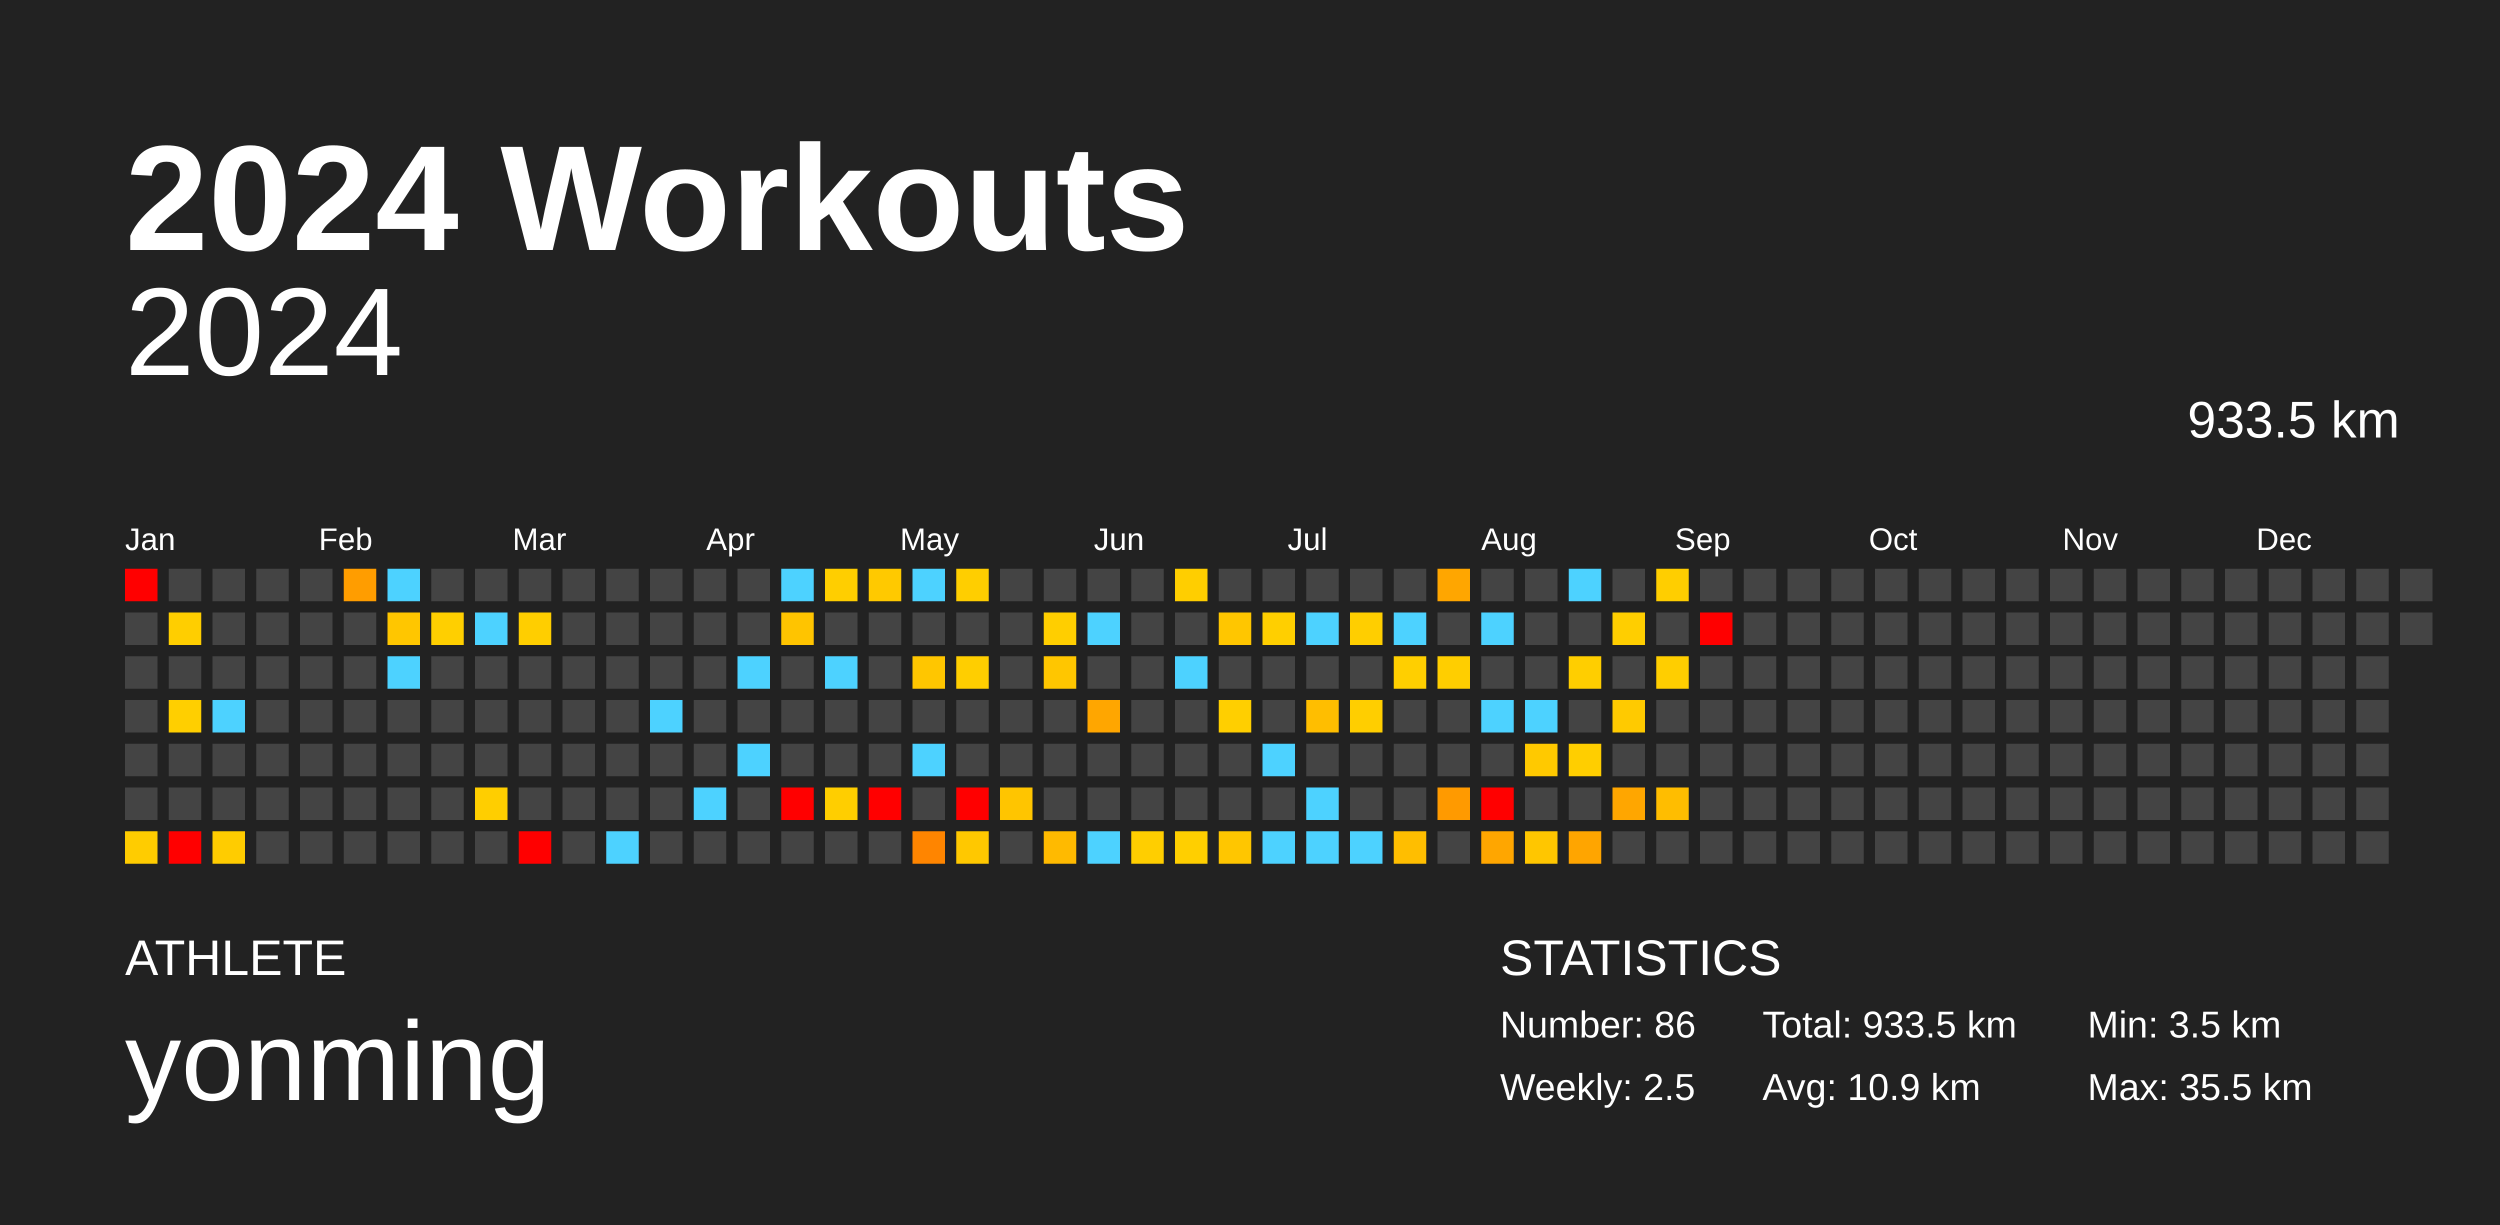
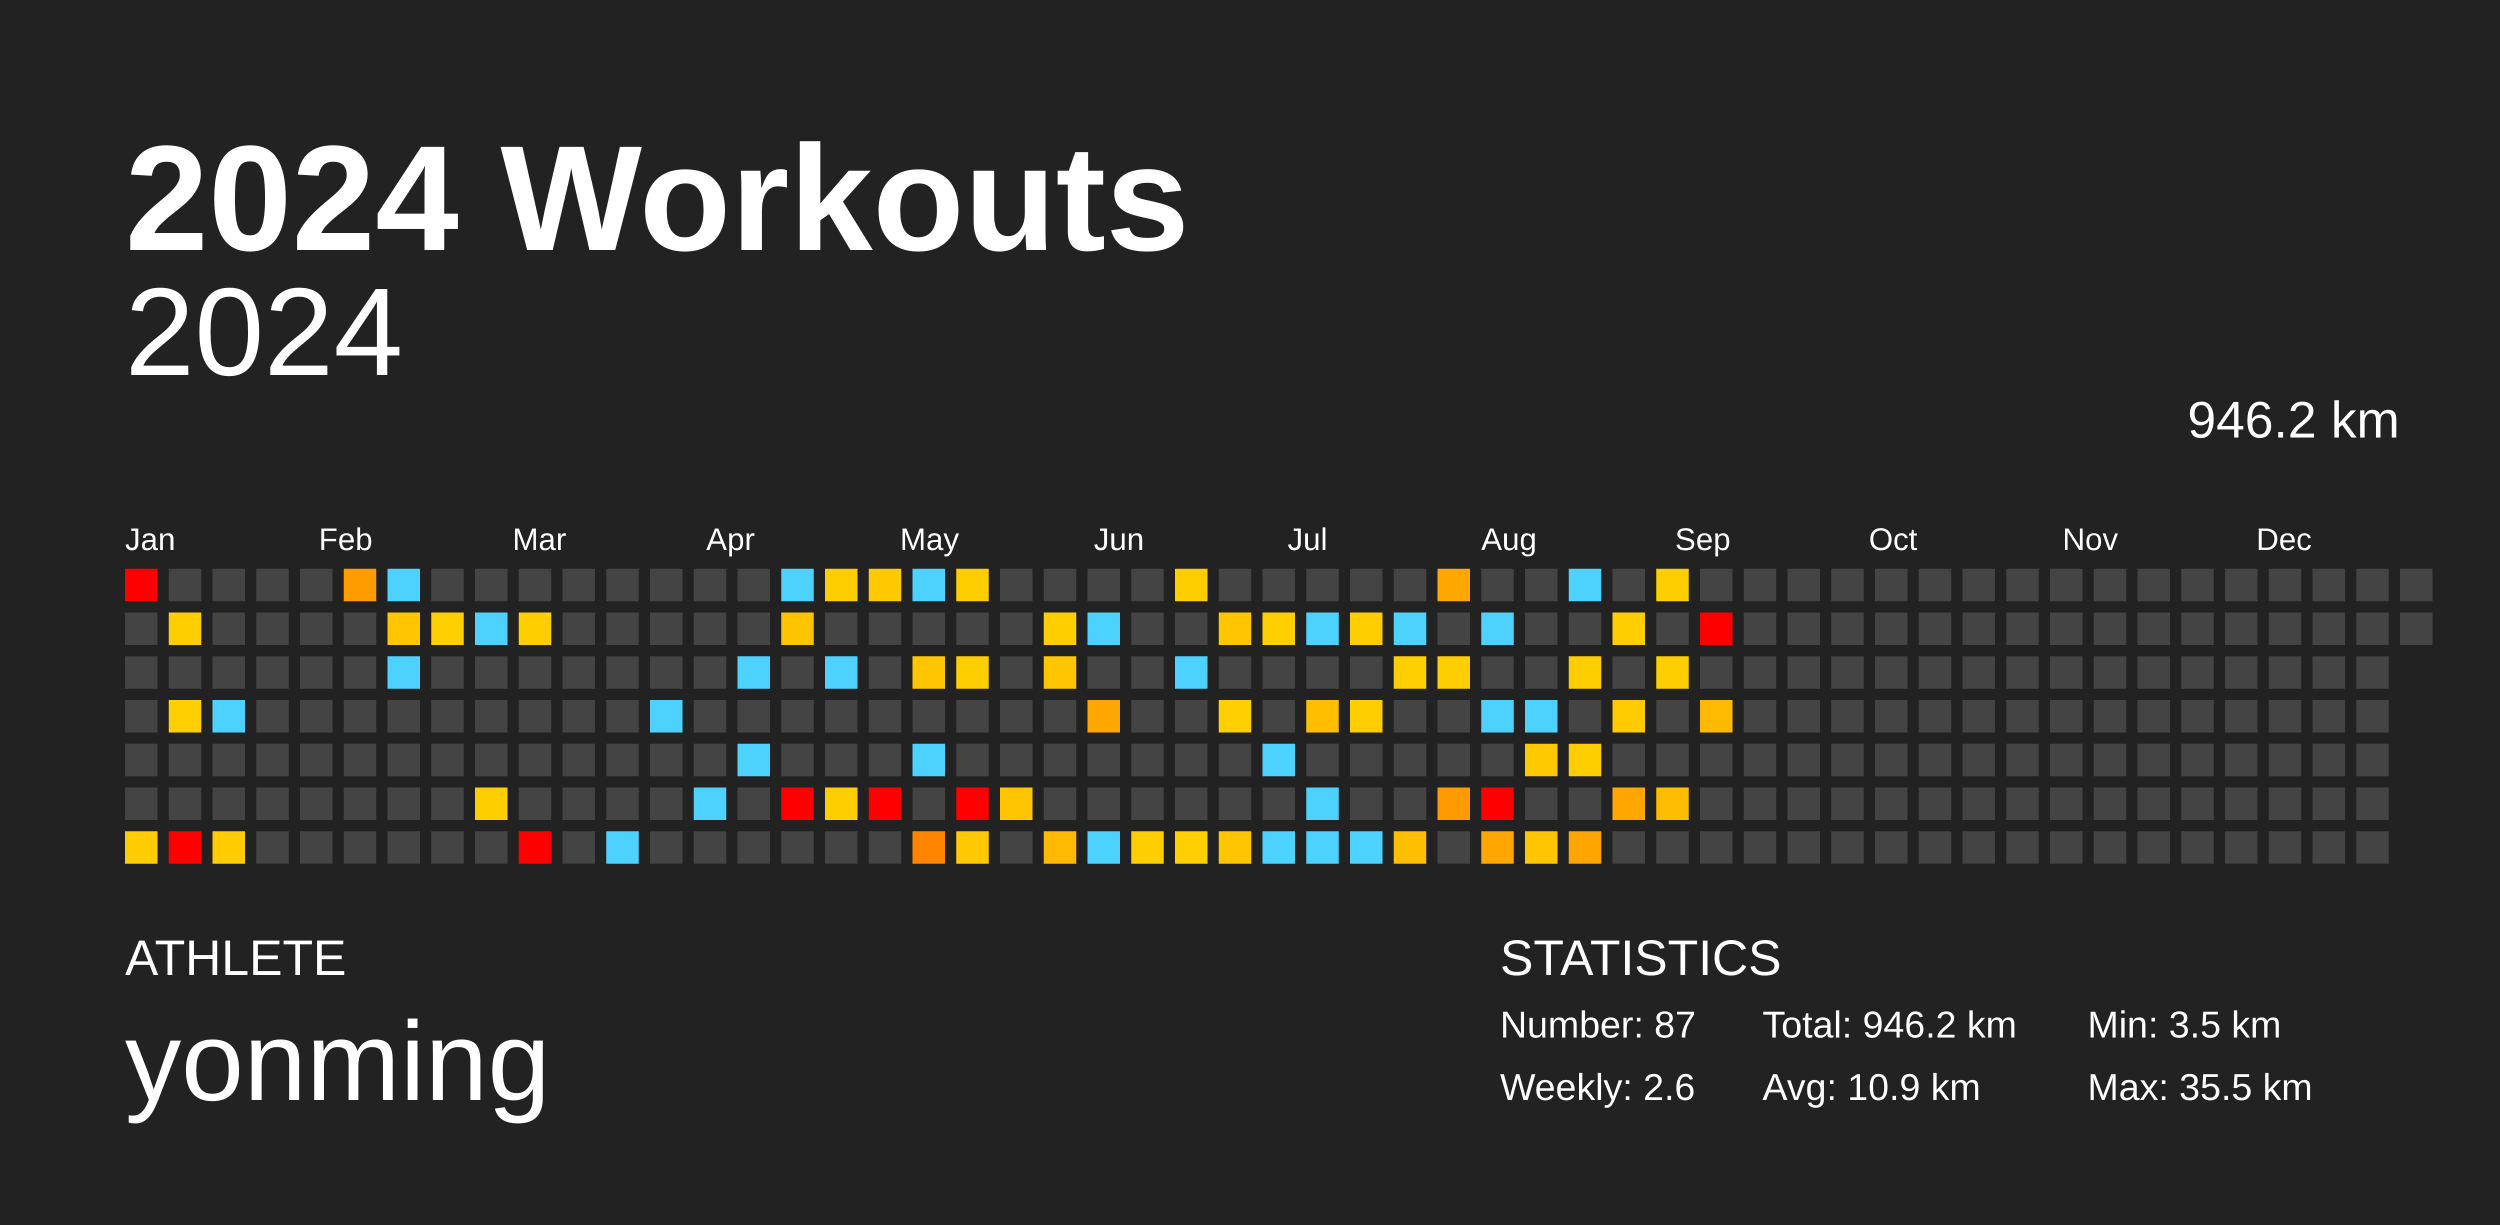
<svg xmlns="http://www.w3.org/2000/svg" baseProfile="full" height="98mm" version="1.1" viewBox="0,0,200,98" width="200mm">
  <defs />
  <rect fill="#222222" height="98" width="200" x="0" y="0" />
  <text fill="#FFFFFF" style="font-size:12px; font-family:Arial; font-weight:bold;" x="10" y="20">2024 Workouts</text>
  <text fill="#FFFFFF" style="font-size:4px; font-family:Arial" x="10" y="78">ATHLETE</text>
  <text fill="#FFFFFF" style="font-size:9px; font-family:Arial" x="10" y="88">yonming</text>
  <text fill="#FFFFFF" style="font-size:4px; font-family:Arial" x="120" y="78">STATISTICS</text>
-   <text fill="#FFFFFF" style="font-size:3px; font-family:Arial" x="120" y="83">Number: 86</text>
-   <text fill="#FFFFFF" style="font-size:3px; font-family:Arial" x="120" y="88">Weekly: 2.5</text>
-   <text fill="#FFFFFF" style="font-size:3px; font-family:Arial" x="141" y="83">Total: 933.5 km</text>
+   <text fill="#FFFFFF" style="font-size:3px; font-family:Arial" x="120" y="83">Number: 87</text>
+   <text fill="#FFFFFF" style="font-size:3px; font-family:Arial" x="120" y="88">Weekly: 2.6</text>
+   <text fill="#FFFFFF" style="font-size:3px; font-family:Arial" x="141" y="83">Total: 946.2 km</text>
  <text fill="#FFFFFF" style="font-size:3px; font-family:Arial" x="141" y="88">Avg: 10.9 km</text>
  <text fill="#FFFFFF" style="font-size:3px; font-family:Arial" x="167" y="83">Min: 3.5 km</text>
  <text fill="#FFFFFF" style="font-size:3px; font-family:Arial" x="167" y="88">Max: 35.5 km</text>
  <text alignment-baseline="hanging" fill="#FFFFFF" style="font-size:10.0px; font-family:Arial;" x="10" y="30">2024</text>
-   <text alignment-baseline="hanging" fill="#FFFFFF" style="font-size:4.125px; font-family:Arial;" x="175" y="35">933.5 km</text>
+   <text alignment-baseline="hanging" fill="#FFFFFF" style="font-size:4.125px; font-family:Arial;" x="175" y="35">946.2 km</text>
  <text fill="#FFFFFF" style="font-size:2.5px; font-family:Arial" x="10.0" y="44">Jan</text>
  <text fill="#FFFFFF" style="font-size:2.5px; font-family:Arial" x="25.5" y="44">Feb</text>
  <text fill="#FFFFFF" style="font-size:2.5px; font-family:Arial" x="41.0" y="44">Mar</text>
  <text fill="#FFFFFF" style="font-size:2.5px; font-family:Arial" x="56.5" y="44">Apr</text>
  <text fill="#FFFFFF" style="font-size:2.5px; font-family:Arial" x="72.0" y="44">May</text>
  <text fill="#FFFFFF" style="font-size:2.5px; font-family:Arial" x="87.5" y="44">Jun</text>
  <text fill="#FFFFFF" style="font-size:2.5px; font-family:Arial" x="103.0" y="44">Jul</text>
  <text fill="#FFFFFF" style="font-size:2.5px; font-family:Arial" x="118.5" y="44">Aug</text>
  <text fill="#FFFFFF" style="font-size:2.5px; font-family:Arial" x="134.0" y="44">Sep</text>
  <text fill="#FFFFFF" style="font-size:2.5px; font-family:Arial" x="149.5" y="44">Oct</text>
  <text fill="#FFFFFF" style="font-size:2.5px; font-family:Arial" x="165.0" y="44">Nov</text>
  <text fill="#FFFFFF" style="font-size:2.5px; font-family:Arial" x="180.5" y="44">Dec</text>
  <rect fill="red" height="2.6" width="2.6" x="10.0" y="45.5" />
  <rect fill="#444444" height="2.6" width="2.6" x="10.0" y="49.0" />
  <rect fill="#444444" height="2.6" width="2.6" x="10.0" y="52.5" />
  <rect fill="#444444" height="2.6" width="2.6" x="10.0" y="56.0" />
  <rect fill="#444444" height="2.6" width="2.6" x="10.0" y="59.5" />
  <rect fill="#444444" height="2.6" width="2.6" x="10.0" y="63.0" />
  <rect fill="#ffcc00" height="2.6" width="2.6" x="10.0" y="66.5" />
  <rect fill="#444444" height="2.6" width="2.6" x="13.5" y="45.5" />
  <rect fill="#ffce00" height="2.6" width="2.6" x="13.5" y="49.0" />
  <rect fill="#444444" height="2.6" width="2.6" x="13.5" y="52.5" />
  <rect fill="#ffcf00" height="2.6" width="2.6" x="13.5" y="56.0" />
  <rect fill="#444444" height="2.6" width="2.6" x="13.5" y="59.5" />
  <rect fill="#444444" height="2.6" width="2.6" x="13.5" y="63.0" />
  <rect fill="red" height="2.6" width="2.6" x="13.5" y="66.5" />
  <rect fill="#444444" height="2.6" width="2.6" x="17.0" y="45.5" />
  <rect fill="#444444" height="2.6" width="2.6" x="17.0" y="49.0" />
  <rect fill="#444444" height="2.6" width="2.6" x="17.0" y="52.5" />
  <rect fill="#4dd2ff" height="2.6" width="2.6" x="17.0" y="56.0" />
  <rect fill="#444444" height="2.6" width="2.6" x="17.0" y="59.5" />
  <rect fill="#444444" height="2.6" width="2.6" x="17.0" y="63.0" />
  <rect fill="#ffcc00" height="2.6" width="2.6" x="17.0" y="66.5" />
  <rect fill="#444444" height="2.6" width="2.6" x="20.5" y="45.5" />
  <rect fill="#444444" height="2.6" width="2.6" x="20.5" y="49.0" />
  <rect fill="#444444" height="2.6" width="2.6" x="20.5" y="52.5" />
  <rect fill="#444444" height="2.6" width="2.6" x="20.5" y="56.0" />
  <rect fill="#444444" height="2.6" width="2.6" x="20.5" y="59.5" />
  <rect fill="#444444" height="2.6" width="2.6" x="20.5" y="63.0" />
  <rect fill="#444444" height="2.6" width="2.6" x="20.5" y="66.5" />
  <rect fill="#444444" height="2.6" width="2.6" x="24.0" y="45.5" />
  <rect fill="#444444" height="2.6" width="2.6" x="24.0" y="49.0" />
  <rect fill="#444444" height="2.6" width="2.6" x="24.0" y="52.5" />
  <rect fill="#444444" height="2.6" width="2.6" x="24.0" y="56.0" />
  <rect fill="#444444" height="2.6" width="2.6" x="24.0" y="59.5" />
  <rect fill="#444444" height="2.6" width="2.6" x="24.0" y="63.0" />
  <rect fill="#444444" height="2.6" width="2.6" x="24.0" y="66.5" />
  <rect fill="#ff9d00" height="2.6" width="2.6" x="27.5" y="45.5" />
  <rect fill="#444444" height="2.6" width="2.6" x="27.5" y="49.0" />
  <rect fill="#444444" height="2.6" width="2.6" x="27.5" y="52.5" />
  <rect fill="#444444" height="2.6" width="2.6" x="27.5" y="56.0" />
  <rect fill="#444444" height="2.6" width="2.6" x="27.5" y="59.5" />
  <rect fill="#444444" height="2.6" width="2.6" x="27.5" y="63.0" />
  <rect fill="#444444" height="2.6" width="2.6" x="27.5" y="66.5" />
  <rect fill="#4dd2ff" height="2.6" width="2.6" x="31.0" y="45.5" />
  <rect fill="#ffc600" height="2.6" width="2.6" x="31.0" y="49.0" />
  <rect fill="#4dd2ff" height="2.6" width="2.6" x="31.0" y="52.5" />
  <rect fill="#444444" height="2.6" width="2.6" x="31.0" y="56.0" />
  <rect fill="#444444" height="2.6" width="2.6" x="31.0" y="59.5" />
  <rect fill="#444444" height="2.6" width="2.6" x="31.0" y="63.0" />
  <rect fill="#444444" height="2.6" width="2.6" x="31.0" y="66.5" />
  <rect fill="#444444" height="2.6" width="2.6" x="34.5" y="45.5" />
  <rect fill="#ffcf00" height="2.6" width="2.6" x="34.5" y="49.0" />
  <rect fill="#444444" height="2.6" width="2.6" x="34.5" y="52.5" />
  <rect fill="#444444" height="2.6" width="2.6" x="34.5" y="56.0" />
  <rect fill="#444444" height="2.6" width="2.6" x="34.5" y="59.5" />
  <rect fill="#444444" height="2.6" width="2.6" x="34.5" y="63.0" />
  <rect fill="#444444" height="2.6" width="2.6" x="34.5" y="66.5" />
  <rect fill="#444444" height="2.6" width="2.6" x="38.0" y="45.5" />
  <rect fill="#4dd2ff" height="2.6" width="2.6" x="38.0" y="49.0" />
  <rect fill="#444444" height="2.6" width="2.6" x="38.0" y="52.5" />
  <rect fill="#444444" height="2.6" width="2.6" x="38.0" y="56.0" />
  <rect fill="#444444" height="2.6" width="2.6" x="38.0" y="59.5" />
  <rect fill="#ffce00" height="2.6" width="2.6" x="38.0" y="63.0" />
  <rect fill="#444444" height="2.6" width="2.6" x="38.0" y="66.5" />
  <rect fill="#444444" height="2.6" width="2.6" x="41.5" y="45.5" />
  <rect fill="#ffce00" height="2.6" width="2.6" x="41.5" y="49.0" />
  <rect fill="#444444" height="2.6" width="2.6" x="41.5" y="52.5" />
  <rect fill="#444444" height="2.6" width="2.6" x="41.5" y="56.0" />
  <rect fill="#444444" height="2.6" width="2.6" x="41.5" y="59.5" />
  <rect fill="#444444" height="2.6" width="2.6" x="41.5" y="63.0" />
  <rect fill="red" height="2.6" width="2.6" x="41.5" y="66.5" />
  <rect fill="#444444" height="2.6" width="2.6" x="45.0" y="45.5" />
  <rect fill="#444444" height="2.6" width="2.6" x="45.0" y="49.0" />
  <rect fill="#444444" height="2.6" width="2.6" x="45.0" y="52.5" />
  <rect fill="#444444" height="2.6" width="2.6" x="45.0" y="56.0" />
  <rect fill="#444444" height="2.6" width="2.6" x="45.0" y="59.5" />
  <rect fill="#444444" height="2.6" width="2.6" x="45.0" y="63.0" />
  <rect fill="#444444" height="2.6" width="2.6" x="45.0" y="66.5" />
  <rect fill="#444444" height="2.6" width="2.6" x="48.5" y="45.5" />
  <rect fill="#444444" height="2.6" width="2.6" x="48.5" y="49.0" />
  <rect fill="#444444" height="2.6" width="2.6" x="48.5" y="52.5" />
  <rect fill="#444444" height="2.6" width="2.6" x="48.5" y="56.0" />
  <rect fill="#444444" height="2.6" width="2.6" x="48.5" y="59.5" />
  <rect fill="#444444" height="2.6" width="2.6" x="48.5" y="63.0" />
  <rect fill="#4dd2ff" height="2.6" width="2.6" x="48.5" y="66.5" />
  <rect fill="#444444" height="2.6" width="2.6" x="52.0" y="45.5" />
  <rect fill="#444444" height="2.6" width="2.6" x="52.0" y="49.0" />
  <rect fill="#444444" height="2.6" width="2.6" x="52.0" y="52.5" />
  <rect fill="#4dd2ff" height="2.6" width="2.6" x="52.0" y="56.0" />
  <rect fill="#444444" height="2.6" width="2.6" x="52.0" y="59.5" />
  <rect fill="#444444" height="2.6" width="2.6" x="52.0" y="63.0" />
  <rect fill="#444444" height="2.6" width="2.6" x="52.0" y="66.5" />
  <rect fill="#444444" height="2.6" width="2.6" x="55.5" y="45.5" />
  <rect fill="#444444" height="2.6" width="2.6" x="55.5" y="49.0" />
  <rect fill="#444444" height="2.6" width="2.6" x="55.5" y="52.5" />
  <rect fill="#444444" height="2.6" width="2.6" x="55.5" y="56.0" />
  <rect fill="#444444" height="2.6" width="2.6" x="55.5" y="59.5" />
  <rect fill="#4dd2ff" height="2.6" width="2.6" x="55.5" y="63.0" />
  <rect fill="#444444" height="2.6" width="2.6" x="55.5" y="66.5" />
  <rect fill="#444444" height="2.6" width="2.6" x="59.0" y="45.5" />
  <rect fill="#444444" height="2.6" width="2.6" x="59.0" y="49.0" />
  <rect fill="#4dd2ff" height="2.6" width="2.6" x="59.0" y="52.5" />
  <rect fill="#444444" height="2.6" width="2.6" x="59.0" y="56.0" />
  <rect fill="#4dd2ff" height="2.6" width="2.6" x="59.0" y="59.5" />
  <rect fill="#444444" height="2.6" width="2.6" x="59.0" y="63.0" />
  <rect fill="#444444" height="2.6" width="2.6" x="59.0" y="66.5" />
  <rect fill="#4dd2ff" height="2.6" width="2.6" x="62.5" y="45.5" />
  <rect fill="#ffc400" height="2.6" width="2.6" x="62.5" y="49.0" />
  <rect fill="#444444" height="2.6" width="2.6" x="62.5" y="52.5" />
  <rect fill="#444444" height="2.6" width="2.6" x="62.5" y="56.0" />
  <rect fill="#444444" height="2.6" width="2.6" x="62.5" y="59.5" />
  <rect fill="red" height="2.6" width="2.6" x="62.5" y="63.0" />
  <rect fill="#444444" height="2.6" width="2.6" x="62.5" y="66.5" />
  <rect fill="#ffce00" height="2.6" width="2.6" x="66.0" y="45.5" />
  <rect fill="#444444" height="2.6" width="2.6" x="66.0" y="49.0" />
  <rect fill="#4dd2ff" height="2.6" width="2.6" x="66.0" y="52.5" />
  <rect fill="#444444" height="2.6" width="2.6" x="66.0" y="56.0" />
  <rect fill="#444444" height="2.6" width="2.6" x="66.0" y="59.5" />
  <rect fill="#ffce00" height="2.6" width="2.6" x="66.0" y="63.0" />
  <rect fill="#444444" height="2.6" width="2.6" x="66.0" y="66.5" />
  <rect fill="#ffc900" height="2.6" width="2.6" x="69.5" y="45.5" />
  <rect fill="#444444" height="2.6" width="2.6" x="69.5" y="49.0" />
  <rect fill="#444444" height="2.6" width="2.6" x="69.5" y="52.5" />
  <rect fill="#444444" height="2.6" width="2.6" x="69.5" y="56.0" />
  <rect fill="#444444" height="2.6" width="2.6" x="69.5" y="59.5" />
  <rect fill="red" height="2.6" width="2.6" x="69.5" y="63.0" />
  <rect fill="#444444" height="2.6" width="2.6" x="69.5" y="66.5" />
  <rect fill="#4dd2ff" height="2.6" width="2.6" x="73.0" y="45.5" />
  <rect fill="#444444" height="2.6" width="2.6" x="73.0" y="49.0" />
  <rect fill="#ffc600" height="2.6" width="2.6" x="73.0" y="52.5" />
  <rect fill="#444444" height="2.6" width="2.6" x="73.0" y="56.0" />
  <rect fill="#4dd2ff" height="2.6" width="2.6" x="73.0" y="59.5" />
  <rect fill="#444444" height="2.6" width="2.6" x="73.0" y="63.0" />
  <rect fill="#ff8500" height="2.6" width="2.6" x="73.0" y="66.5" />
  <rect fill="#ffce00" height="2.6" width="2.6" x="76.5" y="45.5" />
  <rect fill="#444444" height="2.6" width="2.6" x="76.5" y="49.0" />
  <rect fill="#ffce00" height="2.6" width="2.6" x="76.5" y="52.5" />
  <rect fill="#444444" height="2.6" width="2.6" x="76.5" y="56.0" />
  <rect fill="#444444" height="2.6" width="2.6" x="76.5" y="59.5" />
  <rect fill="red" height="2.6" width="2.6" x="76.5" y="63.0" />
  <rect fill="#ffc800" height="2.6" width="2.6" x="76.5" y="66.5" />
  <rect fill="#444444" height="2.6" width="2.6" x="80.0" y="45.5" />
  <rect fill="#444444" height="2.6" width="2.6" x="80.0" y="49.0" />
  <rect fill="#444444" height="2.6" width="2.6" x="80.0" y="52.5" />
  <rect fill="#444444" height="2.6" width="2.6" x="80.0" y="56.0" />
  <rect fill="#444444" height="2.6" width="2.6" x="80.0" y="59.5" />
  <rect fill="#ffc500" height="2.6" width="2.6" x="80.0" y="63.0" />
  <rect fill="#444444" height="2.6" width="2.6" x="80.0" y="66.5" />
  <rect fill="#444444" height="2.6" width="2.6" x="83.5" y="45.5" />
  <rect fill="#ffce00" height="2.6" width="2.6" x="83.5" y="49.0" />
  <rect fill="#ffc600" height="2.6" width="2.6" x="83.5" y="52.5" />
  <rect fill="#444444" height="2.6" width="2.6" x="83.5" y="56.0" />
  <rect fill="#444444" height="2.6" width="2.6" x="83.5" y="59.5" />
  <rect fill="#444444" height="2.6" width="2.6" x="83.5" y="63.0" />
  <rect fill="#ffba00" height="2.6" width="2.6" x="83.5" y="66.5" />
  <rect fill="#444444" height="2.6" width="2.6" x="87.0" y="45.5" />
  <rect fill="#4dd2ff" height="2.6" width="2.6" x="87.0" y="49.0" />
  <rect fill="#444444" height="2.6" width="2.6" x="87.0" y="52.5" />
  <rect fill="#ffa600" height="2.6" width="2.6" x="87.0" y="56.0" />
  <rect fill="#444444" height="2.6" width="2.6" x="87.0" y="59.5" />
  <rect fill="#444444" height="2.6" width="2.6" x="87.0" y="63.0" />
  <rect fill="#4dd2ff" height="2.6" width="2.6" x="87.0" y="66.5" />
  <rect fill="#444444" height="2.6" width="2.6" x="90.5" y="45.5" />
  <rect fill="#444444" height="2.6" width="2.6" x="90.5" y="49.0" />
  <rect fill="#444444" height="2.6" width="2.6" x="90.5" y="52.5" />
  <rect fill="#444444" height="2.6" width="2.6" x="90.5" y="56.0" />
  <rect fill="#444444" height="2.6" width="2.6" x="90.5" y="59.5" />
  <rect fill="#444444" height="2.6" width="2.6" x="90.5" y="63.0" />
  <rect fill="#ffce00" height="2.6" width="2.6" x="90.5" y="66.5" />
  <rect fill="#ffce00" height="2.6" width="2.6" x="94.0" y="45.5" />
  <rect fill="#444444" height="2.6" width="2.6" x="94.0" y="49.0" />
  <rect fill="#4dd2ff" height="2.6" width="2.6" x="94.0" y="52.5" />
  <rect fill="#444444" height="2.6" width="2.6" x="94.0" y="56.0" />
  <rect fill="#444444" height="2.6" width="2.6" x="94.0" y="59.5" />
  <rect fill="#444444" height="2.6" width="2.6" x="94.0" y="63.0" />
  <rect fill="#ffcf00" height="2.6" width="2.6" x="94.0" y="66.5" />
  <rect fill="#444444" height="2.6" width="2.6" x="97.5" y="45.5" />
  <rect fill="#ffc600" height="2.6" width="2.6" x="97.5" y="49.0" />
  <rect fill="#444444" height="2.6" width="2.6" x="97.5" y="52.5" />
  <rect fill="#ffcf00" height="2.6" width="2.6" x="97.5" y="56.0" />
  <rect fill="#444444" height="2.6" width="2.6" x="97.5" y="59.5" />
  <rect fill="#444444" height="2.6" width="2.6" x="97.5" y="63.0" />
  <rect fill="#ffc600" height="2.6" width="2.6" x="97.5" y="66.5" />
  <rect fill="#444444" height="2.6" width="2.6" x="101.0" y="45.5" />
  <rect fill="#ffcf00" height="2.6" width="2.6" x="101.0" y="49.0" />
  <rect fill="#444444" height="2.6" width="2.6" x="101.0" y="52.5" />
  <rect fill="#444444" height="2.6" width="2.6" x="101.0" y="56.0" />
  <rect fill="#4dd2ff" height="2.6" width="2.6" x="101.0" y="59.5" />
  <rect fill="#444444" height="2.6" width="2.6" x="101.0" y="63.0" />
  <rect fill="#4dd2ff" height="2.6" width="2.6" x="101.0" y="66.5" />
  <rect fill="#444444" height="2.6" width="2.6" x="104.5" y="45.5" />
  <rect fill="#4dd2ff" height="2.6" width="2.6" x="104.5" y="49.0" />
  <rect fill="#444444" height="2.6" width="2.6" x="104.5" y="52.5" />
  <rect fill="#ffbe00" height="2.6" width="2.6" x="104.5" y="56.0" />
  <rect fill="#444444" height="2.6" width="2.6" x="104.5" y="59.5" />
  <rect fill="#4dd2ff" height="2.6" width="2.6" x="104.5" y="63.0" />
  <rect fill="#4dd2ff" height="2.6" width="2.6" x="104.5" y="66.5" />
  <rect fill="#444444" height="2.6" width="2.6" x="108.0" y="45.5" />
  <rect fill="#ffce00" height="2.6" width="2.6" x="108.0" y="49.0" />
  <rect fill="#444444" height="2.6" width="2.6" x="108.0" y="52.5" />
  <rect fill="#ffce00" height="2.6" width="2.6" x="108.0" y="56.0" />
  <rect fill="#444444" height="2.6" width="2.6" x="108.0" y="59.5" />
  <rect fill="#444444" height="2.6" width="2.6" x="108.0" y="63.0" />
  <rect fill="#4dd2ff" height="2.6" width="2.6" x="108.0" y="66.5" />
  <rect fill="#444444" height="2.6" width="2.6" x="111.5" y="45.5" />
  <rect fill="#4dd2ff" height="2.6" width="2.6" x="111.5" y="49.0" />
  <rect fill="#ffcf00" height="2.6" width="2.6" x="111.5" y="52.5" />
  <rect fill="#444444" height="2.6" width="2.6" x="111.5" y="56.0" />
  <rect fill="#444444" height="2.6" width="2.6" x="111.5" y="59.5" />
  <rect fill="#444444" height="2.6" width="2.6" x="111.5" y="63.0" />
  <rect fill="#ffbe00" height="2.6" width="2.6" x="111.5" y="66.5" />
  <rect fill="#ffa600" height="2.6" width="2.6" x="115.0" y="45.5" />
  <rect fill="#444444" height="2.6" width="2.6" x="115.0" y="49.0" />
  <rect fill="#ffce00" height="2.6" width="2.6" x="115.0" y="52.5" />
  <rect fill="#444444" height="2.6" width="2.6" x="115.0" y="56.0" />
  <rect fill="#444444" height="2.6" width="2.6" x="115.0" y="59.5" />
  <rect fill="#ff9a00" height="2.6" width="2.6" x="115.0" y="63.0" />
  <rect fill="#444444" height="2.6" width="2.6" x="115.0" y="66.5" />
  <rect fill="#444444" height="2.6" width="2.6" x="118.5" y="45.5" />
  <rect fill="#4dd2ff" height="2.6" width="2.6" x="118.5" y="49.0" />
  <rect fill="#444444" height="2.6" width="2.6" x="118.5" y="52.5" />
  <rect fill="#4dd2ff" height="2.6" width="2.6" x="118.5" y="56.0" />
  <rect fill="#444444" height="2.6" width="2.6" x="118.5" y="59.5" />
  <rect fill="red" height="2.6" width="2.6" x="118.5" y="63.0" />
  <rect fill="#ffa600" height="2.6" width="2.6" x="118.5" y="66.5" />
  <rect fill="#444444" height="2.6" width="2.6" x="122.0" y="45.5" />
  <rect fill="#444444" height="2.6" width="2.6" x="122.0" y="49.0" />
  <rect fill="#444444" height="2.6" width="2.6" x="122.0" y="52.5" />
  <rect fill="#4dd2ff" height="2.6" width="2.6" x="122.0" y="56.0" />
  <rect fill="#ffc900" height="2.6" width="2.6" x="122.0" y="59.5" />
  <rect fill="#444444" height="2.6" width="2.6" x="122.0" y="63.0" />
  <rect fill="#ffc600" height="2.6" width="2.6" x="122.0" y="66.5" />
  <rect fill="#4dd2ff" height="2.6" width="2.6" x="125.5" y="45.5" />
  <rect fill="#444444" height="2.6" width="2.6" x="125.5" y="49.0" />
  <rect fill="#ffce00" height="2.6" width="2.6" x="125.5" y="52.5" />
  <rect fill="#444444" height="2.6" width="2.6" x="125.5" y="56.0" />
  <rect fill="#ffce00" height="2.6" width="2.6" x="125.5" y="59.5" />
  <rect fill="#444444" height="2.6" width="2.6" x="125.5" y="63.0" />
  <rect fill="#ffa500" height="2.6" width="2.6" x="125.5" y="66.5" />
  <rect fill="#444444" height="2.6" width="2.6" x="129.0" y="45.5" />
  <rect fill="#ffce00" height="2.6" width="2.6" x="129.0" y="49.0" />
  <rect fill="#444444" height="2.6" width="2.6" x="129.0" y="52.5" />
  <rect fill="#ffca00" height="2.6" width="2.6" x="129.0" y="56.0" />
  <rect fill="#444444" height="2.6" width="2.6" x="129.0" y="59.5" />
  <rect fill="#ffa600" height="2.6" width="2.6" x="129.0" y="63.0" />
  <rect fill="#444444" height="2.6" width="2.6" x="129.0" y="66.5" />
  <rect fill="#ffce00" height="2.6" width="2.6" x="132.5" y="45.5" />
  <rect fill="#444444" height="2.6" width="2.6" x="132.5" y="49.0" />
  <rect fill="#ffce00" height="2.6" width="2.6" x="132.5" y="52.5" />
  <rect fill="#444444" height="2.6" width="2.6" x="132.5" y="56.0" />
  <rect fill="#444444" height="2.6" width="2.6" x="132.5" y="59.5" />
  <rect fill="#ffbd00" height="2.6" width="2.6" x="132.5" y="63.0" />
  <rect fill="#444444" height="2.6" width="2.6" x="132.5" y="66.5" />
  <rect fill="#444444" height="2.6" width="2.6" x="136.0" y="45.5" />
  <rect fill="red" height="2.6" width="2.6" x="136.0" y="49.0" />
  <rect fill="#444444" height="2.6" width="2.6" x="136.0" y="52.5" />
-   <rect fill="#444444" height="2.6" width="2.6" x="136.0" y="56.0" />
+   <rect fill="#ffb900" height="2.6" width="2.6" x="136.0" y="56.0" />
  <rect fill="#444444" height="2.6" width="2.6" x="136.0" y="59.5" />
  <rect fill="#444444" height="2.6" width="2.6" x="136.0" y="63.0" />
  <rect fill="#444444" height="2.6" width="2.6" x="136.0" y="66.5" />
  <rect fill="#444444" height="2.6" width="2.6" x="139.5" y="45.5" />
  <rect fill="#444444" height="2.6" width="2.6" x="139.5" y="49.0" />
  <rect fill="#444444" height="2.6" width="2.6" x="139.5" y="52.5" />
  <rect fill="#444444" height="2.6" width="2.6" x="139.5" y="56.0" />
  <rect fill="#444444" height="2.6" width="2.6" x="139.5" y="59.5" />
  <rect fill="#444444" height="2.6" width="2.6" x="139.5" y="63.0" />
  <rect fill="#444444" height="2.6" width="2.6" x="139.5" y="66.5" />
  <rect fill="#444444" height="2.6" width="2.6" x="143.0" y="45.5" />
  <rect fill="#444444" height="2.6" width="2.6" x="143.0" y="49.0" />
  <rect fill="#444444" height="2.6" width="2.6" x="143.0" y="52.5" />
  <rect fill="#444444" height="2.6" width="2.6" x="143.0" y="56.0" />
  <rect fill="#444444" height="2.6" width="2.6" x="143.0" y="59.5" />
  <rect fill="#444444" height="2.6" width="2.6" x="143.0" y="63.0" />
  <rect fill="#444444" height="2.6" width="2.6" x="143.0" y="66.5" />
  <rect fill="#444444" height="2.6" width="2.6" x="146.5" y="45.5" />
  <rect fill="#444444" height="2.6" width="2.6" x="146.5" y="49.0" />
  <rect fill="#444444" height="2.6" width="2.6" x="146.5" y="52.5" />
  <rect fill="#444444" height="2.6" width="2.6" x="146.5" y="56.0" />
  <rect fill="#444444" height="2.6" width="2.6" x="146.5" y="59.5" />
  <rect fill="#444444" height="2.6" width="2.6" x="146.5" y="63.0" />
  <rect fill="#444444" height="2.6" width="2.6" x="146.5" y="66.5" />
  <rect fill="#444444" height="2.6" width="2.6" x="150.0" y="45.5" />
  <rect fill="#444444" height="2.6" width="2.6" x="150.0" y="49.0" />
  <rect fill="#444444" height="2.6" width="2.6" x="150.0" y="52.5" />
  <rect fill="#444444" height="2.6" width="2.6" x="150.0" y="56.0" />
  <rect fill="#444444" height="2.6" width="2.6" x="150.0" y="59.5" />
  <rect fill="#444444" height="2.6" width="2.6" x="150.0" y="63.0" />
  <rect fill="#444444" height="2.6" width="2.6" x="150.0" y="66.5" />
  <rect fill="#444444" height="2.6" width="2.6" x="153.5" y="45.5" />
  <rect fill="#444444" height="2.6" width="2.6" x="153.5" y="49.0" />
  <rect fill="#444444" height="2.6" width="2.6" x="153.5" y="52.5" />
  <rect fill="#444444" height="2.6" width="2.6" x="153.5" y="56.0" />
  <rect fill="#444444" height="2.6" width="2.6" x="153.5" y="59.5" />
  <rect fill="#444444" height="2.6" width="2.6" x="153.5" y="63.0" />
  <rect fill="#444444" height="2.6" width="2.6" x="153.5" y="66.5" />
  <rect fill="#444444" height="2.6" width="2.6" x="157.0" y="45.5" />
  <rect fill="#444444" height="2.6" width="2.6" x="157.0" y="49.0" />
  <rect fill="#444444" height="2.6" width="2.6" x="157.0" y="52.5" />
  <rect fill="#444444" height="2.6" width="2.6" x="157.0" y="56.0" />
  <rect fill="#444444" height="2.6" width="2.6" x="157.0" y="59.5" />
  <rect fill="#444444" height="2.6" width="2.6" x="157.0" y="63.0" />
  <rect fill="#444444" height="2.6" width="2.6" x="157.0" y="66.5" />
  <rect fill="#444444" height="2.6" width="2.6" x="160.5" y="45.5" />
  <rect fill="#444444" height="2.6" width="2.6" x="160.5" y="49.0" />
  <rect fill="#444444" height="2.6" width="2.6" x="160.5" y="52.5" />
  <rect fill="#444444" height="2.6" width="2.6" x="160.5" y="56.0" />
  <rect fill="#444444" height="2.6" width="2.6" x="160.5" y="59.5" />
  <rect fill="#444444" height="2.6" width="2.6" x="160.5" y="63.0" />
  <rect fill="#444444" height="2.6" width="2.6" x="160.5" y="66.5" />
  <rect fill="#444444" height="2.6" width="2.6" x="164.0" y="45.5" />
  <rect fill="#444444" height="2.6" width="2.6" x="164.0" y="49.0" />
  <rect fill="#444444" height="2.6" width="2.6" x="164.0" y="52.5" />
  <rect fill="#444444" height="2.6" width="2.6" x="164.0" y="56.0" />
  <rect fill="#444444" height="2.6" width="2.6" x="164.0" y="59.5" />
  <rect fill="#444444" height="2.6" width="2.6" x="164.0" y="63.0" />
  <rect fill="#444444" height="2.6" width="2.6" x="164.0" y="66.5" />
  <rect fill="#444444" height="2.6" width="2.6" x="167.5" y="45.5" />
  <rect fill="#444444" height="2.6" width="2.6" x="167.5" y="49.0" />
  <rect fill="#444444" height="2.6" width="2.6" x="167.5" y="52.5" />
  <rect fill="#444444" height="2.6" width="2.6" x="167.5" y="56.0" />
  <rect fill="#444444" height="2.6" width="2.6" x="167.5" y="59.5" />
  <rect fill="#444444" height="2.6" width="2.6" x="167.5" y="63.0" />
  <rect fill="#444444" height="2.6" width="2.6" x="167.5" y="66.5" />
  <rect fill="#444444" height="2.6" width="2.6" x="171.0" y="45.5" />
  <rect fill="#444444" height="2.6" width="2.6" x="171.0" y="49.0" />
  <rect fill="#444444" height="2.6" width="2.6" x="171.0" y="52.5" />
  <rect fill="#444444" height="2.6" width="2.6" x="171.0" y="56.0" />
  <rect fill="#444444" height="2.6" width="2.6" x="171.0" y="59.5" />
  <rect fill="#444444" height="2.6" width="2.6" x="171.0" y="63.0" />
  <rect fill="#444444" height="2.6" width="2.6" x="171.0" y="66.5" />
  <rect fill="#444444" height="2.6" width="2.6" x="174.5" y="45.5" />
  <rect fill="#444444" height="2.6" width="2.6" x="174.5" y="49.0" />
  <rect fill="#444444" height="2.6" width="2.6" x="174.5" y="52.5" />
  <rect fill="#444444" height="2.6" width="2.6" x="174.5" y="56.0" />
  <rect fill="#444444" height="2.6" width="2.6" x="174.5" y="59.5" />
  <rect fill="#444444" height="2.6" width="2.6" x="174.5" y="63.0" />
  <rect fill="#444444" height="2.6" width="2.6" x="174.5" y="66.5" />
  <rect fill="#444444" height="2.6" width="2.6" x="178.0" y="45.5" />
  <rect fill="#444444" height="2.6" width="2.6" x="178.0" y="49.0" />
  <rect fill="#444444" height="2.6" width="2.6" x="178.0" y="52.5" />
  <rect fill="#444444" height="2.6" width="2.6" x="178.0" y="56.0" />
  <rect fill="#444444" height="2.6" width="2.6" x="178.0" y="59.5" />
  <rect fill="#444444" height="2.6" width="2.6" x="178.0" y="63.0" />
  <rect fill="#444444" height="2.6" width="2.6" x="178.0" y="66.5" />
  <rect fill="#444444" height="2.6" width="2.6" x="181.5" y="45.5" />
  <rect fill="#444444" height="2.6" width="2.6" x="181.5" y="49.0" />
  <rect fill="#444444" height="2.6" width="2.6" x="181.5" y="52.5" />
  <rect fill="#444444" height="2.6" width="2.6" x="181.5" y="56.0" />
  <rect fill="#444444" height="2.6" width="2.6" x="181.5" y="59.5" />
  <rect fill="#444444" height="2.6" width="2.6" x="181.5" y="63.0" />
  <rect fill="#444444" height="2.6" width="2.6" x="181.5" y="66.5" />
  <rect fill="#444444" height="2.6" width="2.6" x="185.0" y="45.5" />
  <rect fill="#444444" height="2.6" width="2.6" x="185.0" y="49.0" />
  <rect fill="#444444" height="2.6" width="2.6" x="185.0" y="52.5" />
  <rect fill="#444444" height="2.6" width="2.6" x="185.0" y="56.0" />
  <rect fill="#444444" height="2.6" width="2.6" x="185.0" y="59.5" />
  <rect fill="#444444" height="2.6" width="2.6" x="185.0" y="63.0" />
  <rect fill="#444444" height="2.6" width="2.6" x="185.0" y="66.5" />
  <rect fill="#444444" height="2.6" width="2.6" x="188.5" y="45.5" />
  <rect fill="#444444" height="2.6" width="2.6" x="188.5" y="49.0" />
  <rect fill="#444444" height="2.6" width="2.6" x="188.5" y="52.5" />
  <rect fill="#444444" height="2.6" width="2.6" x="188.5" y="56.0" />
  <rect fill="#444444" height="2.6" width="2.6" x="188.5" y="59.5" />
  <rect fill="#444444" height="2.6" width="2.6" x="188.5" y="63.0" />
  <rect fill="#444444" height="2.6" width="2.6" x="188.5" y="66.5" />
  <rect fill="#444444" height="2.6" width="2.6" x="192.0" y="45.5" />
  <rect fill="#444444" height="2.6" width="2.6" x="192.0" y="49.0" />
</svg>
